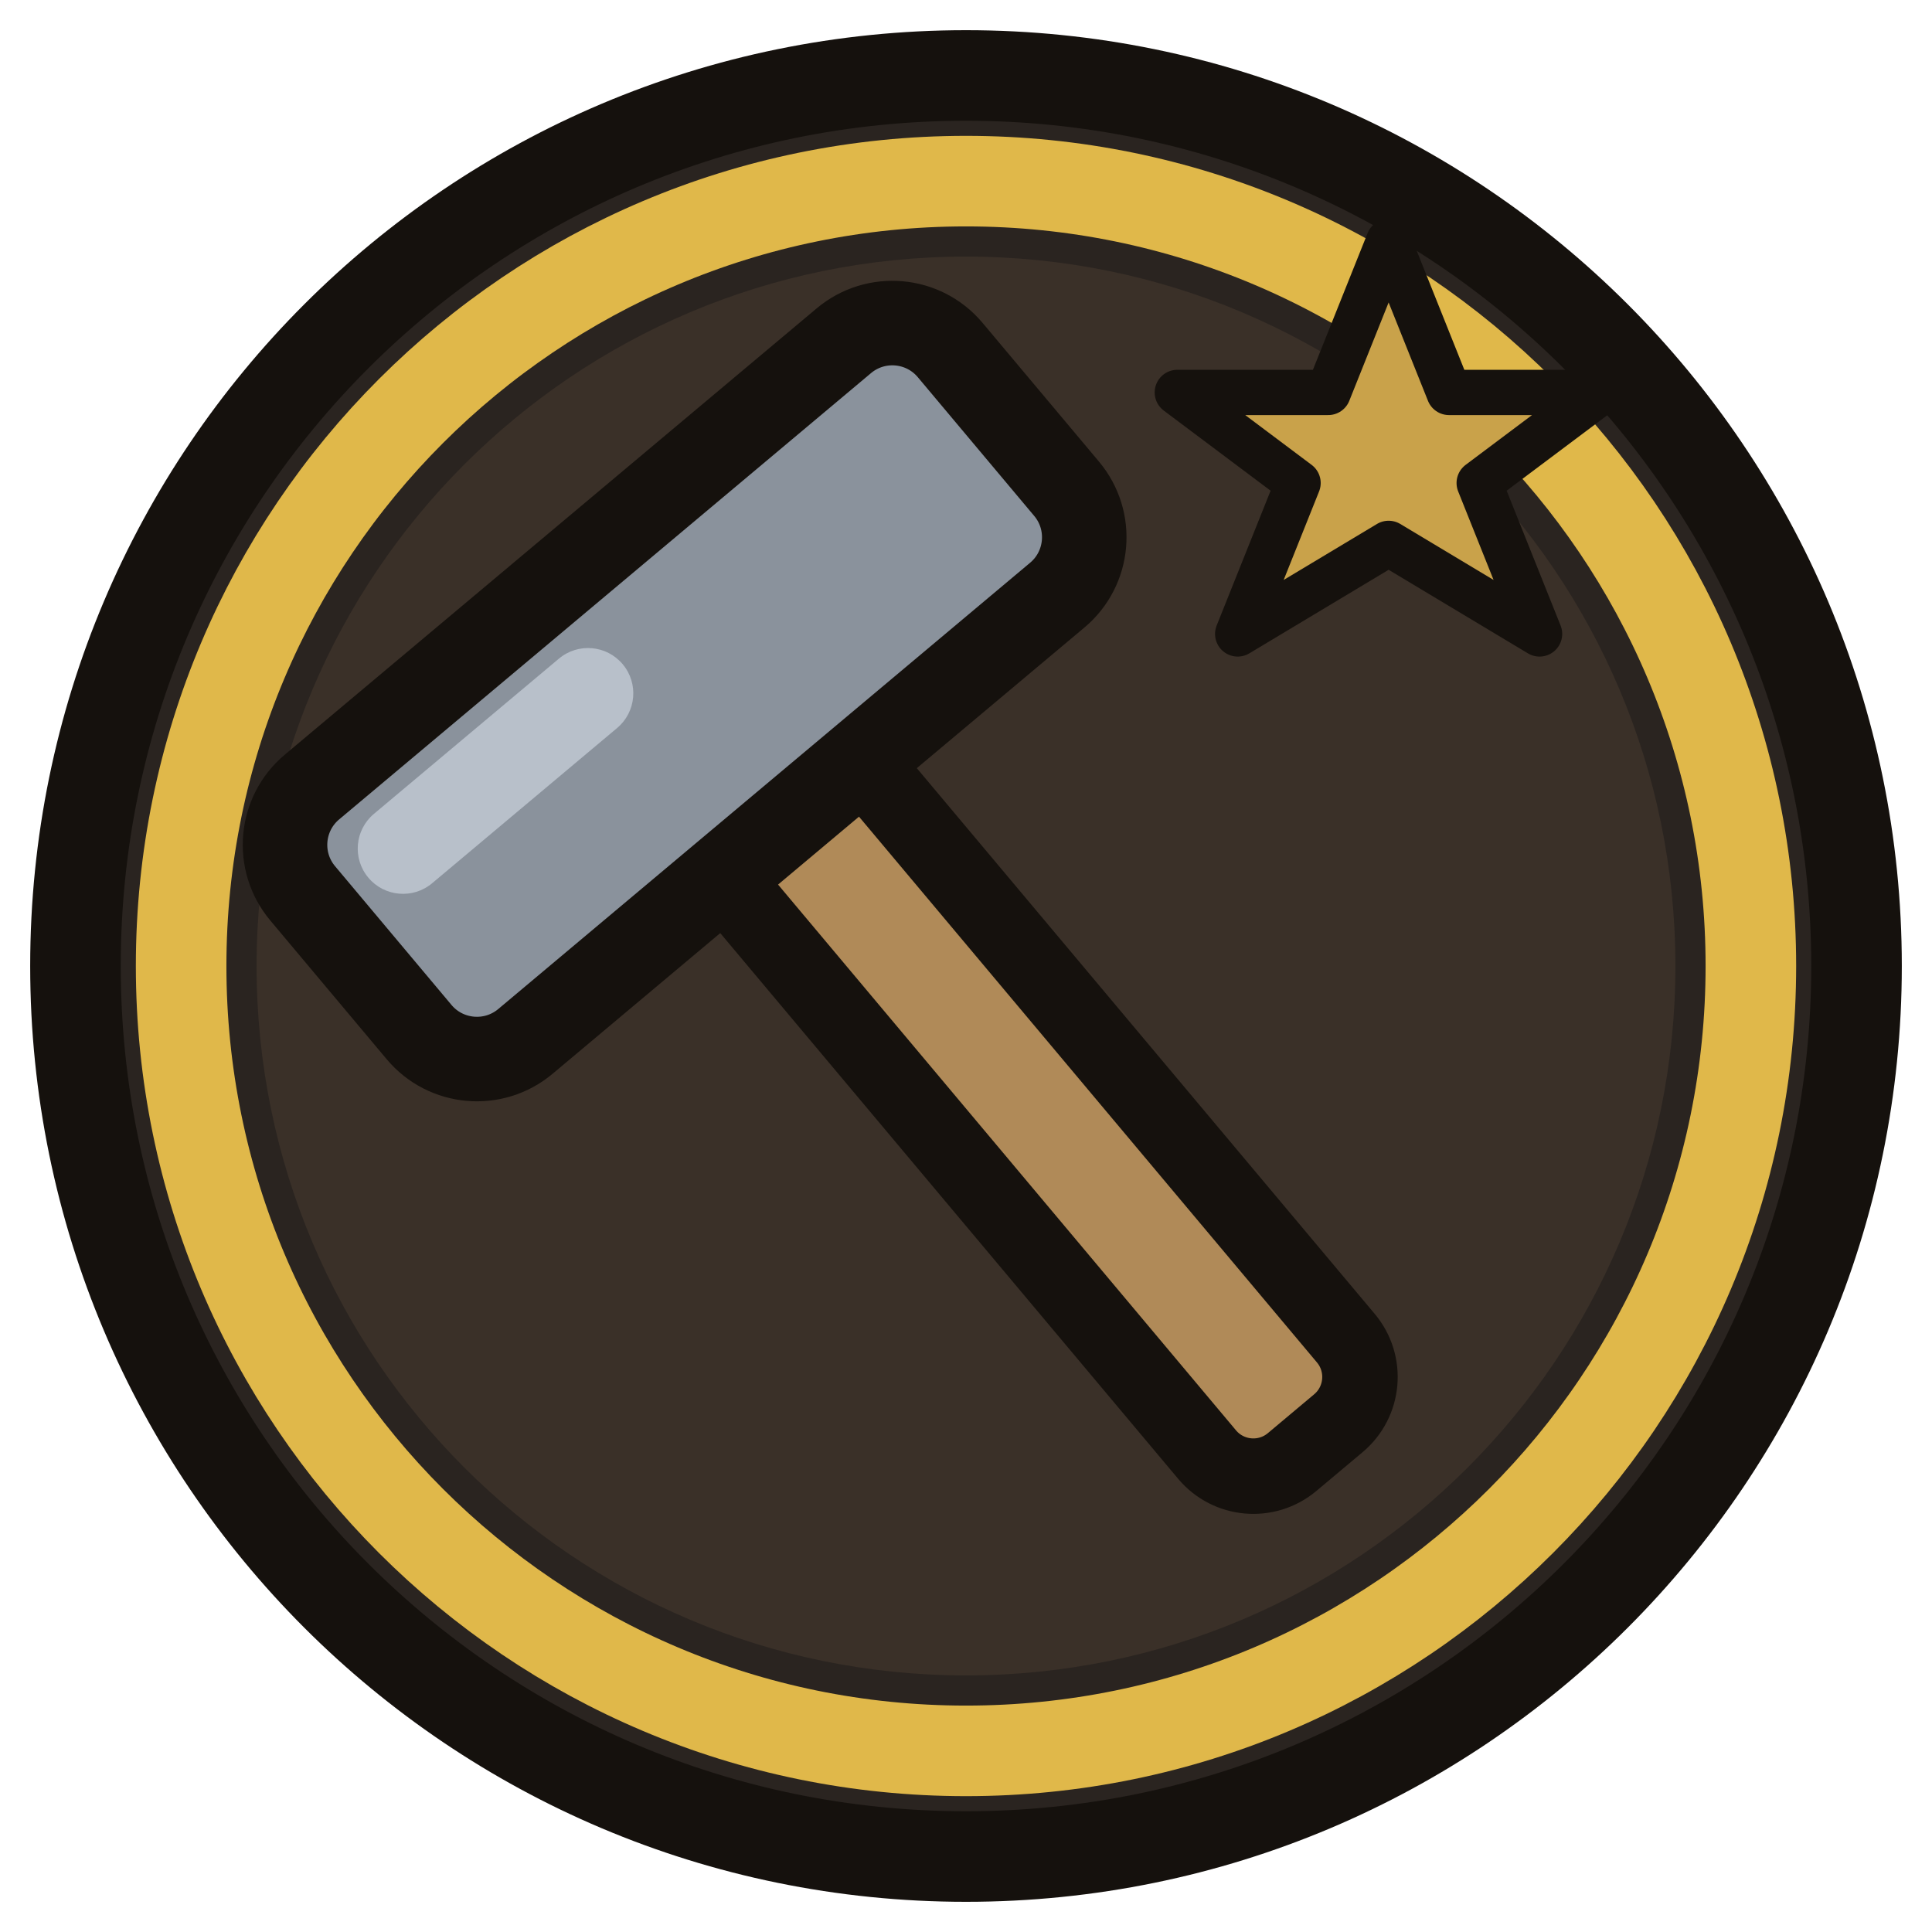
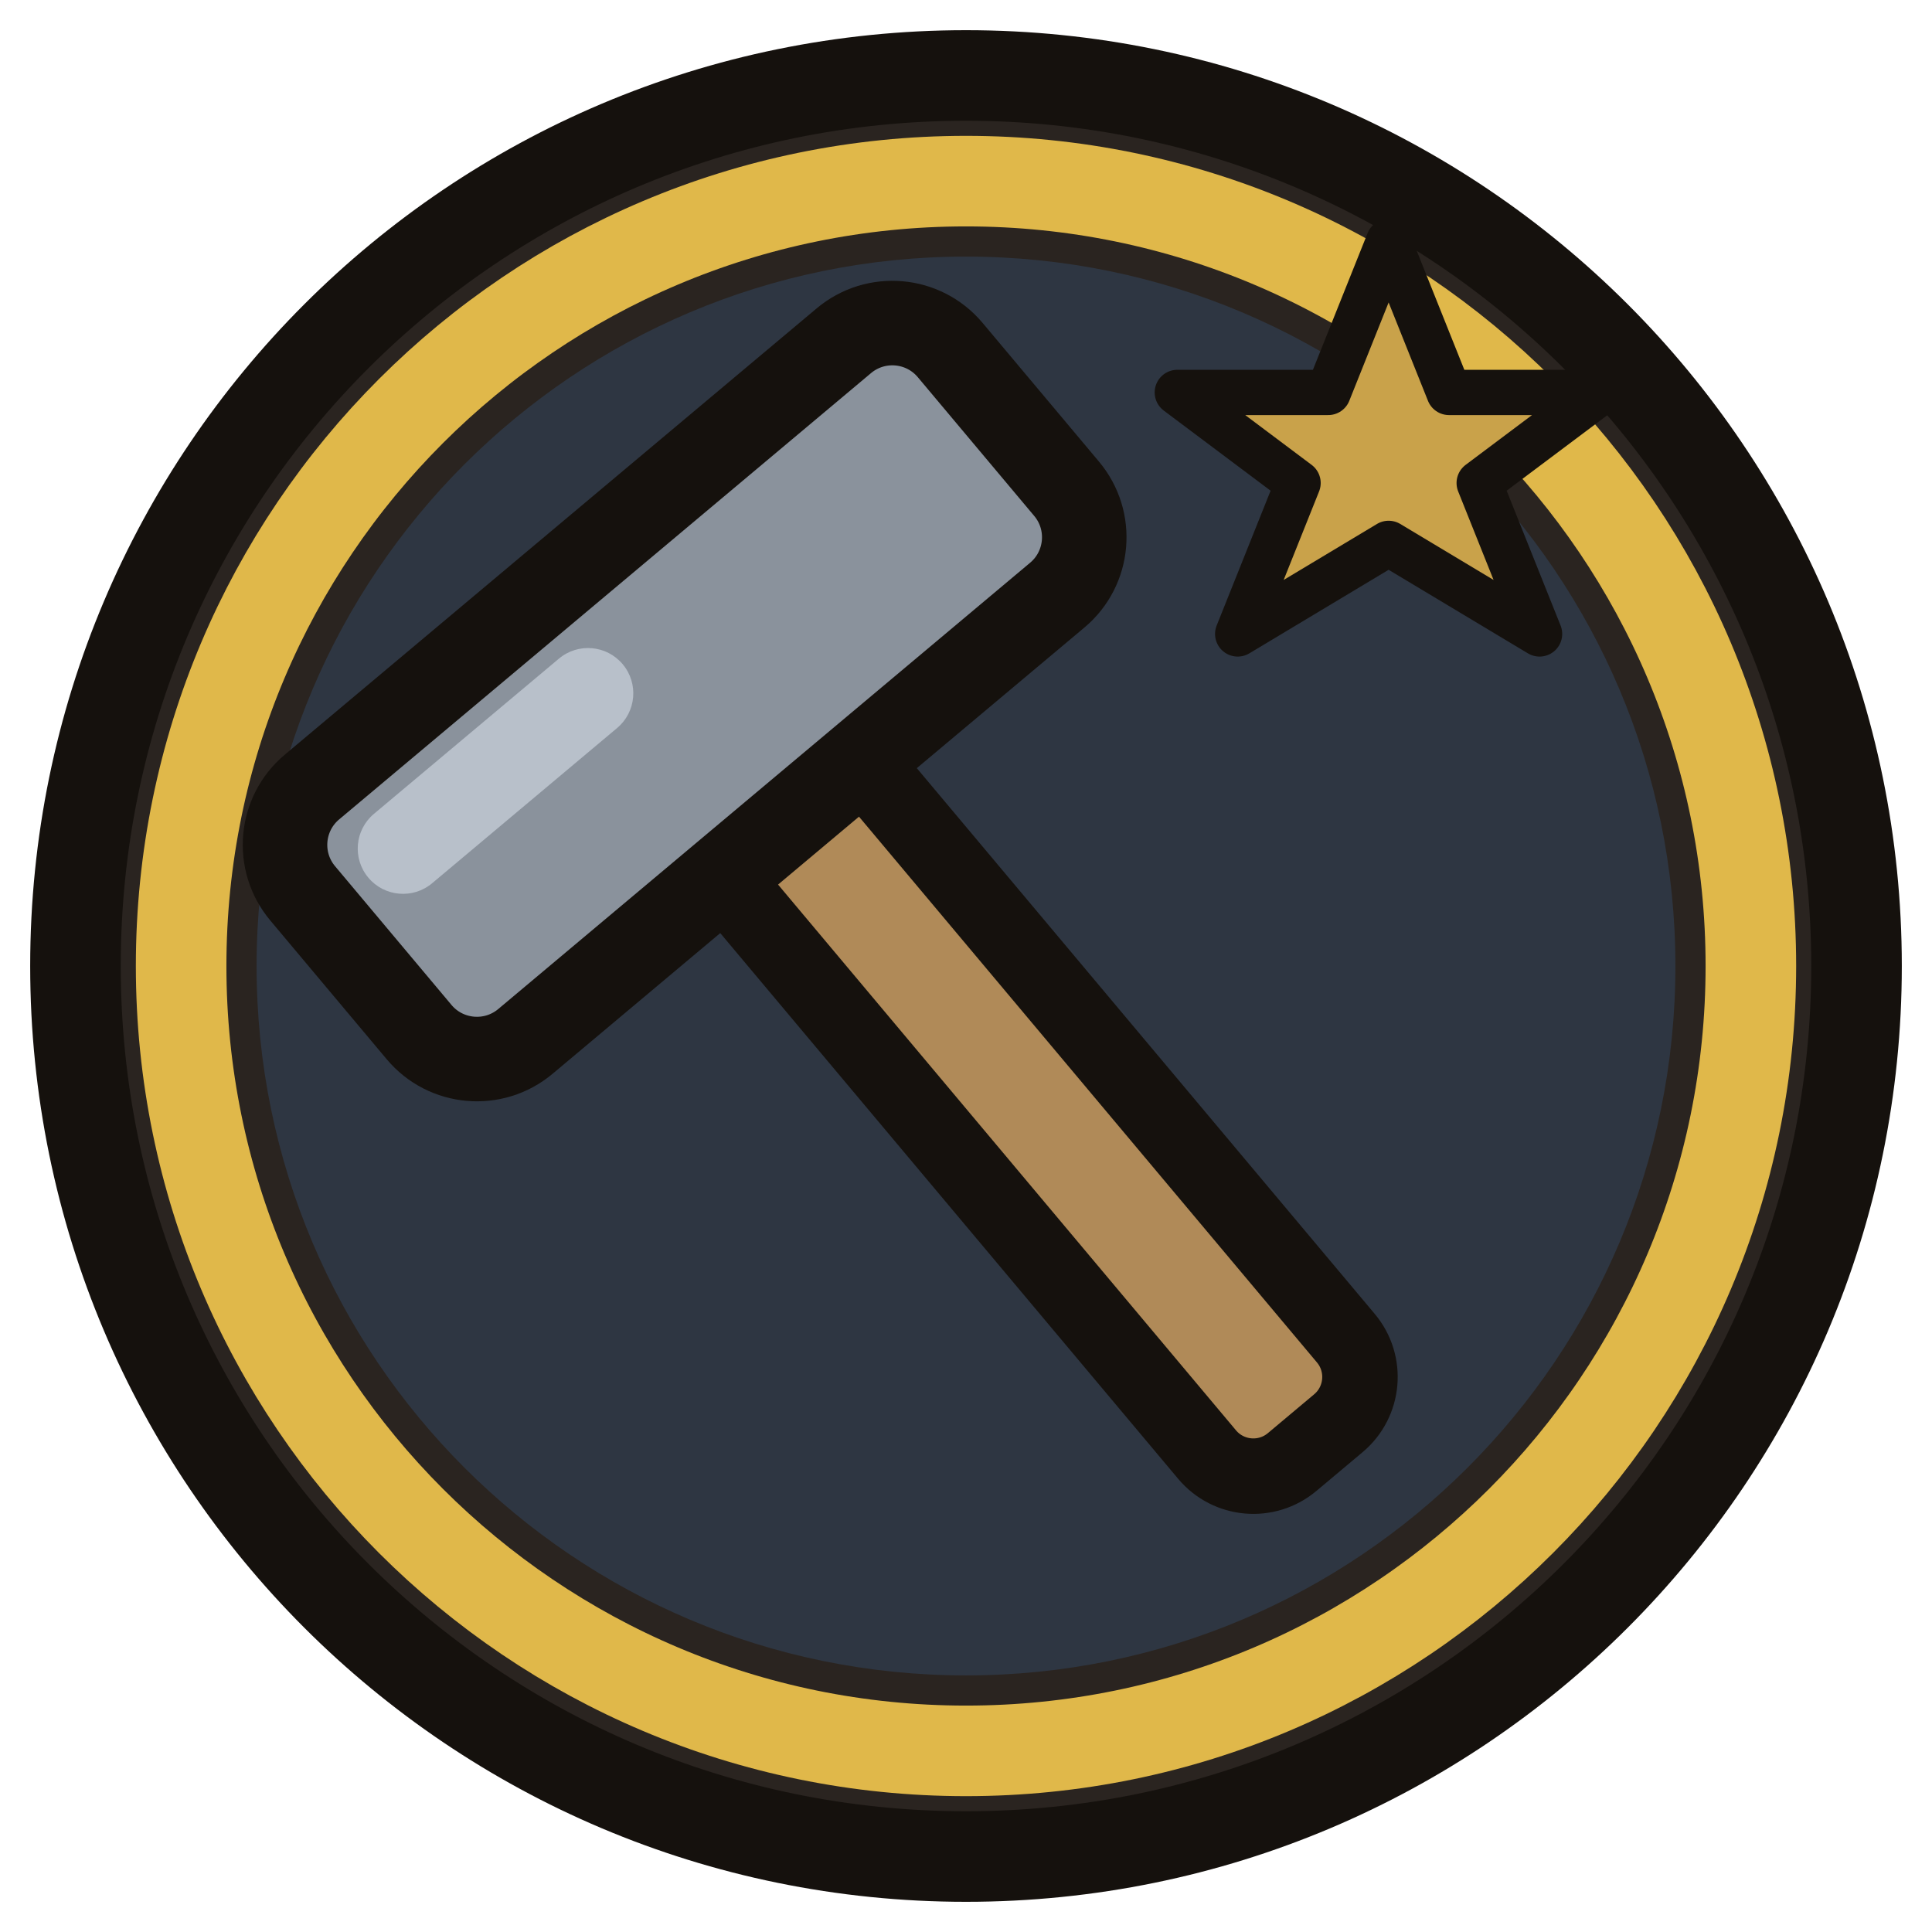
<svg xmlns="http://www.w3.org/2000/svg" width="96" height="96" viewBox="0 0 64 64">
  <circle cx="32" cy="32" r="29.5" fill="#2a2420" stroke="#15110d" stroke-width="3" />
  <circle cx="32" cy="32" r="26" fill="none" stroke="#e0b84a" stroke-width="3" />
-   <circle cx="32" cy="32" r="23.5" fill="#3a3028" />
+   <circle cx="32" cy="32" r="23.5" fill="#2e3642" />
  <g transform="rotate(-40 32 34)">
    <rect x="29" y="22" width="6" height="30" rx="2" fill="#b08a58" stroke="#15110d" stroke-width="2.5" />
    <rect x="18" y="14" width="28" height="11" rx="2.5" fill="#8a929c" stroke="#15110d" stroke-width="2.8" />
    <rect x="20" y="16" width="11" height="3" rx="1.5" fill="#b8c0ca" />
  </g>
  <path d="M46 8 L48 13 L53 13 L49 16 L51 21 L46 18 L41 21 L43 16 L39 13 L44 13Z" fill="#c9a24a" stroke="#15110d" stroke-width="1.5" stroke-linejoin="round" />
</svg>
